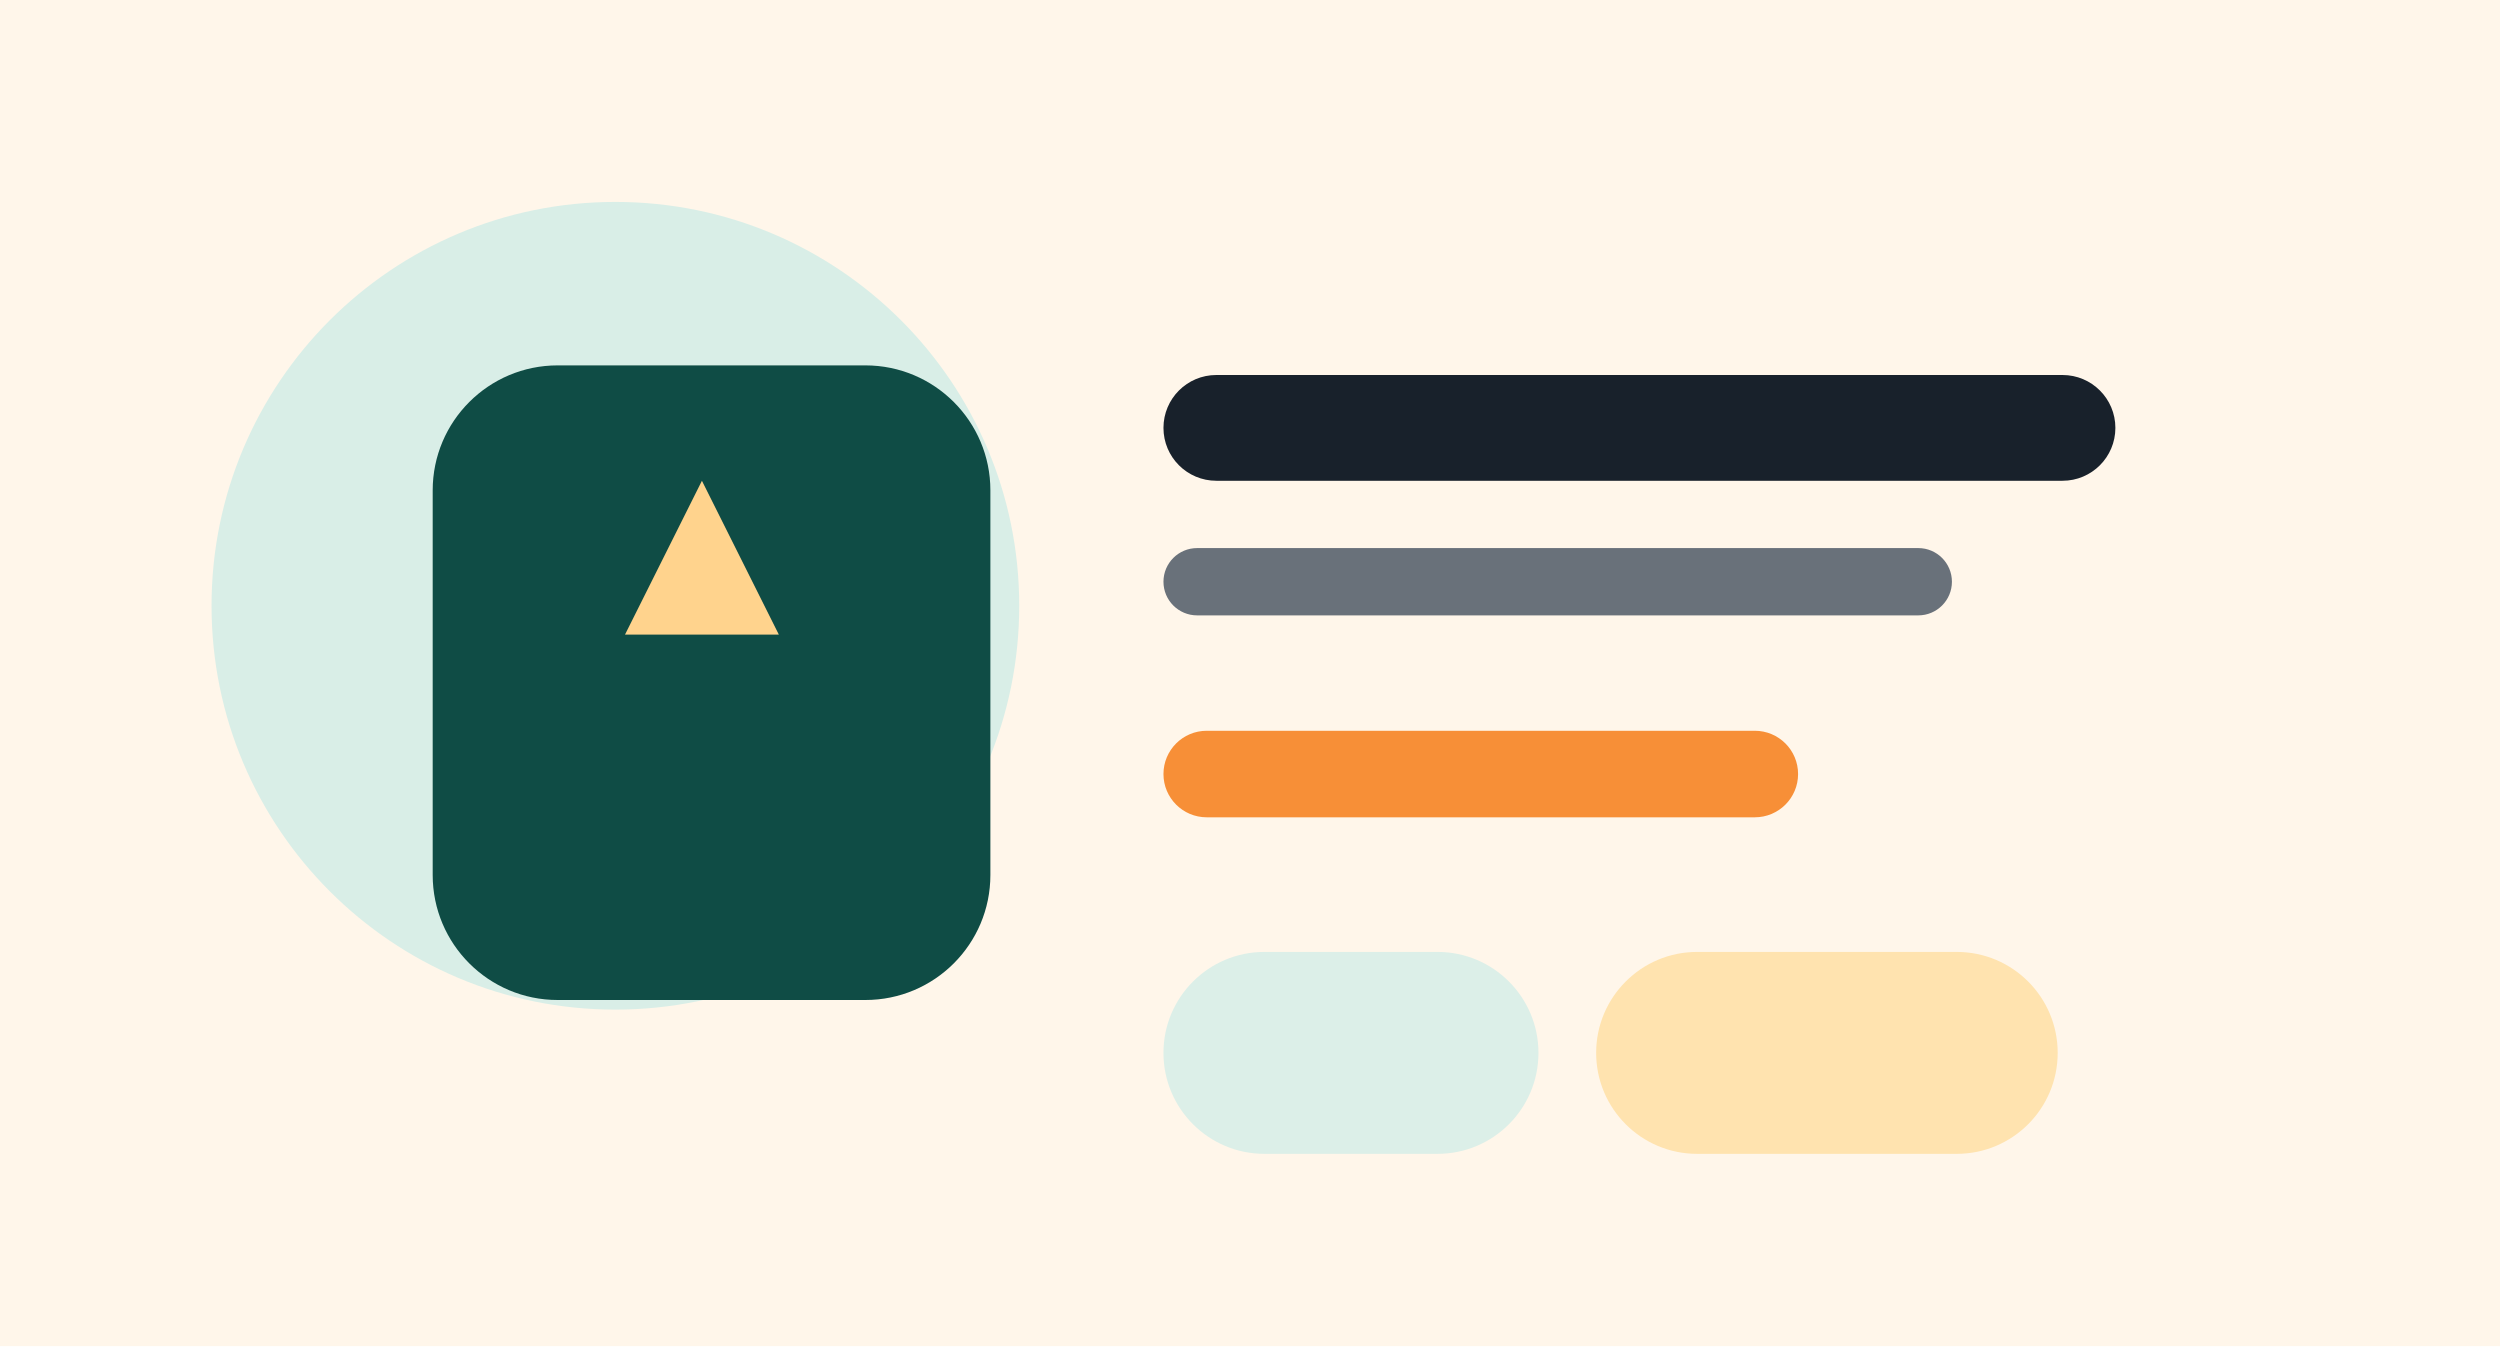
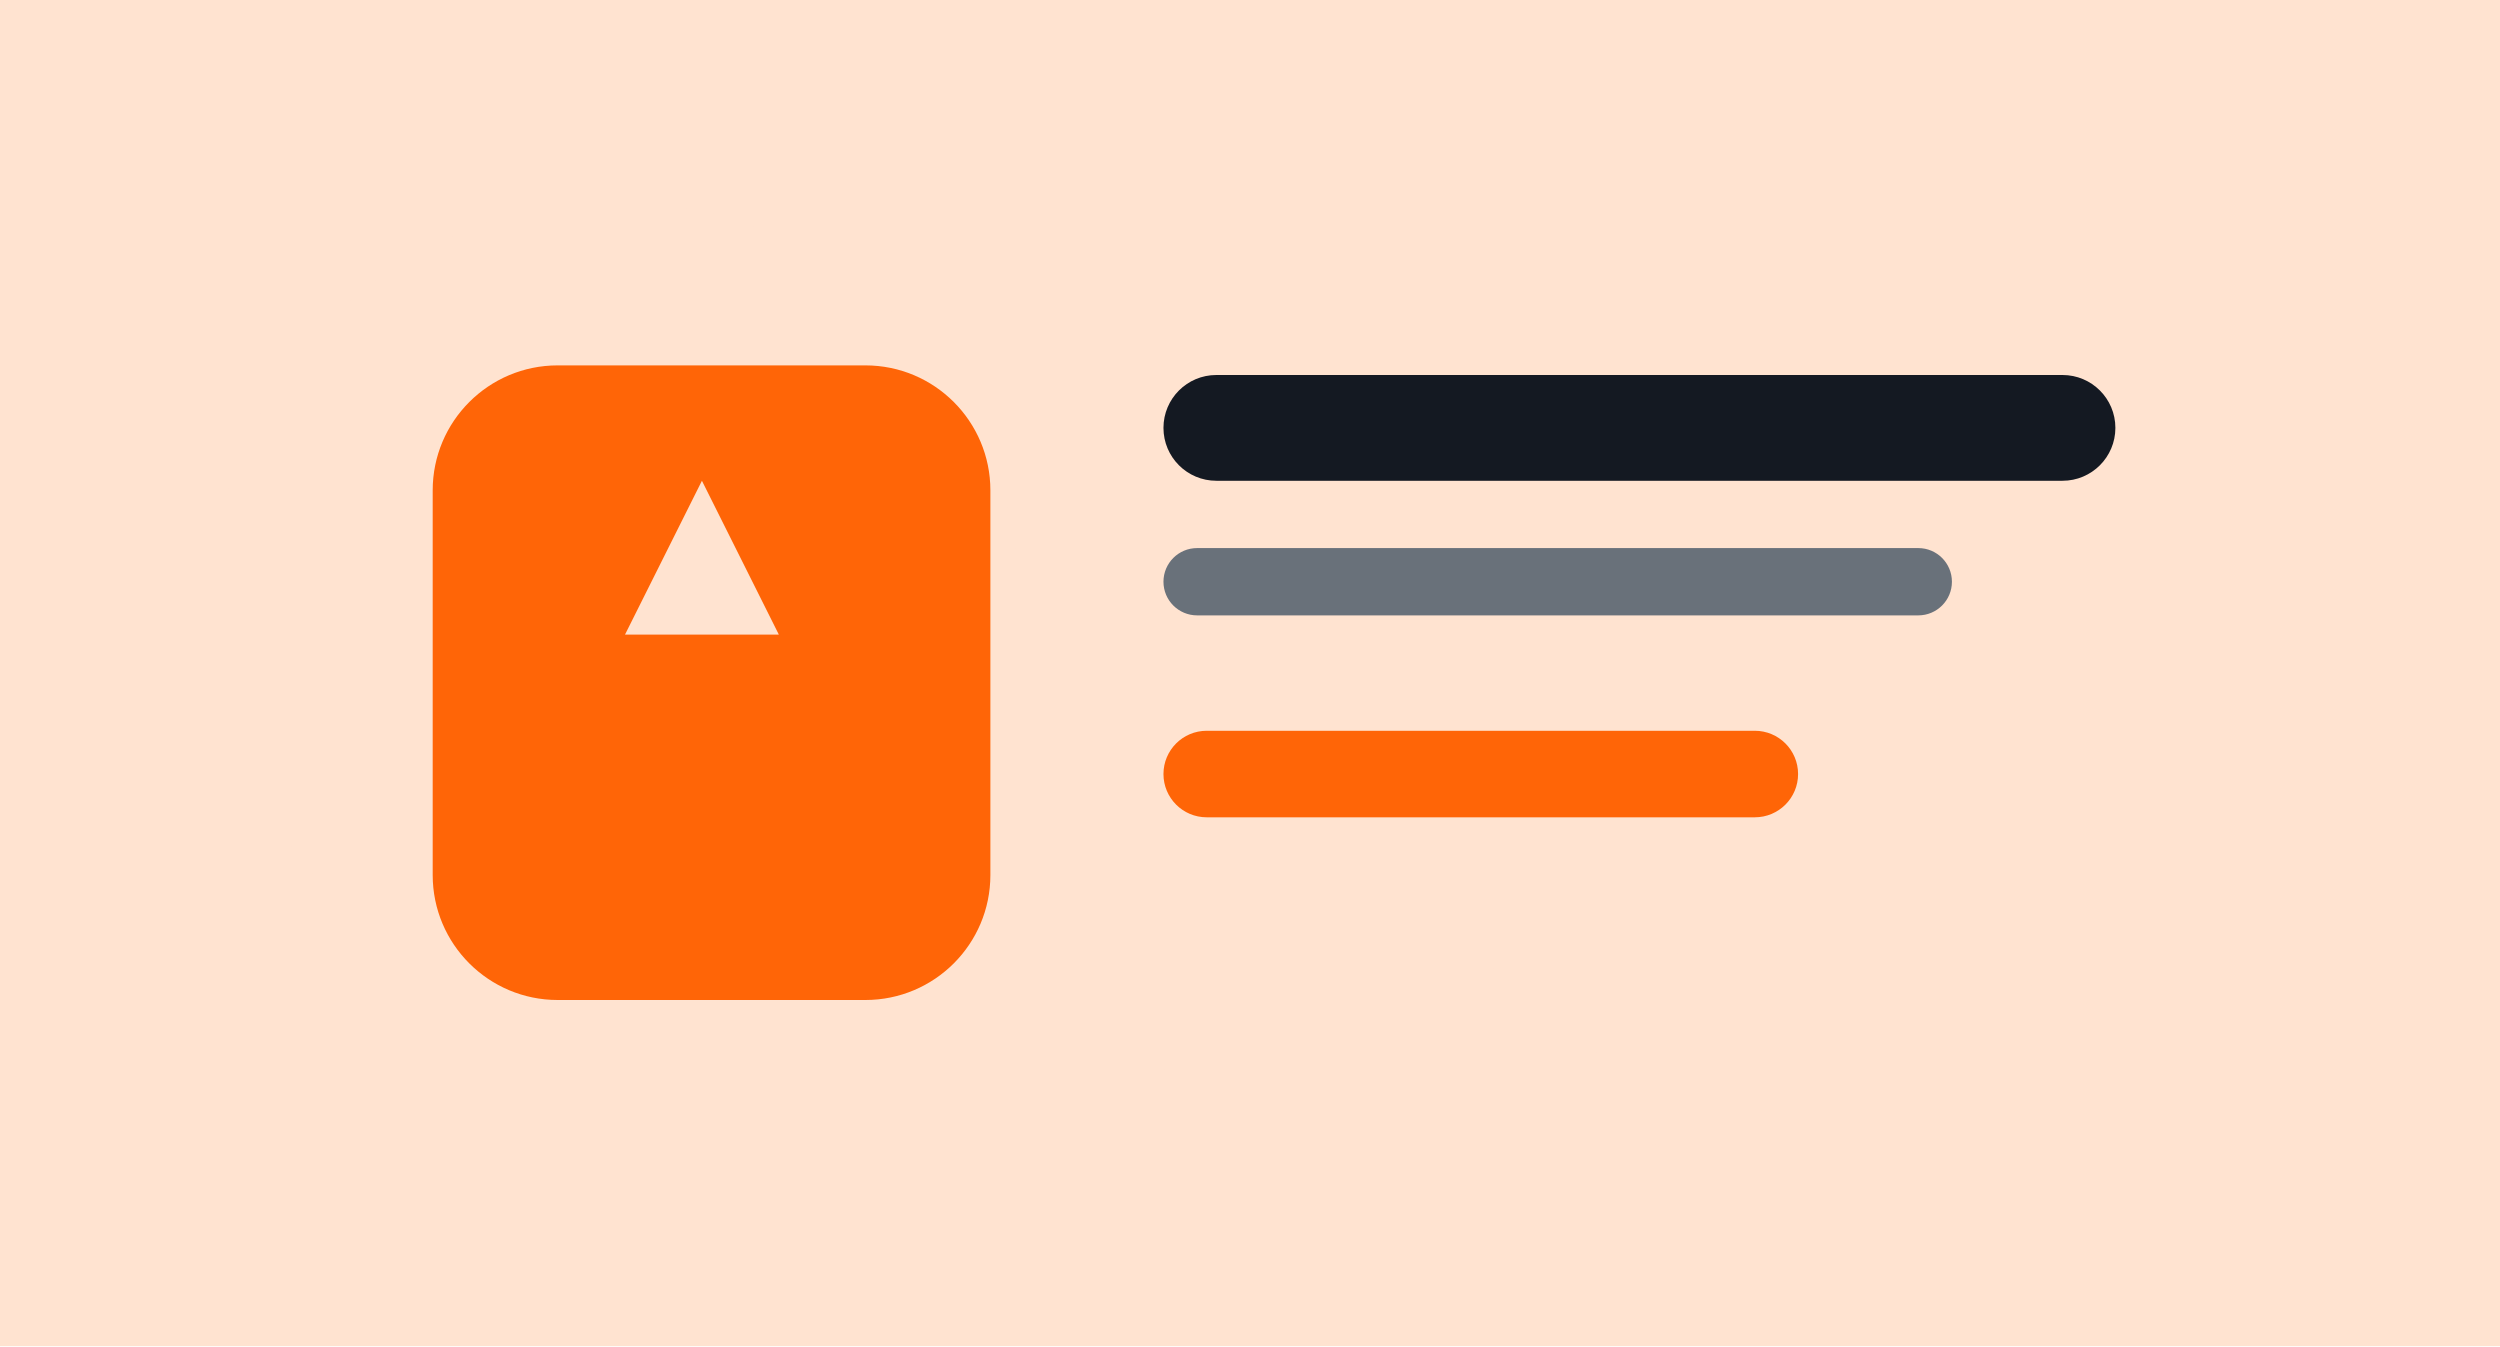
<svg xmlns="http://www.w3.org/2000/svg" width="520" height="280" viewBox="0 0 520 280" fill="none">
-   <rect width="520" height="280" fill="#FFF6EA" />
-   <circle cx="128" cy="126" r="84" fill="#D9EEE7" />
-   <path d="M116 76H180C194.359 76 206 87.641 206 102V182C206 196.359 194.359 208 180 208H116C101.641 208 90 196.359 90 182V102C90 87.641 101.641 76 116 76Z" fill="#0F4C45" />
-   <path d="M146 100L162 132H130L146 100Z" fill="#FFD38D" />
-   <rect x="242" y="78" width="198" height="22" rx="11" fill="#18212B" />
+   <rect width="520" height="280" fill="#FFE3D0" />
+   <circle cx="128" cy="126" r="84" fill="#ffe3d0" />
+   <path d="M116 76H180C194.359 76 206 87.641 206 102V182C206 196.359 194.359 208 180 208H116C101.641 208 90 196.359 90 182V102C90 87.641 101.641 76 116 76Z" fill="#ff6507" />
+   <path d="M146 100L162 132H130L146 100Z" fill="#FFE3D0" />
+   <rect x="242" y="78" width="198" height="22" rx="11" fill="#141922" />
  <rect x="242" y="114" width="164" height="14" rx="7" fill="#69717A" />
-   <rect x="242" y="152" width="132" height="18" rx="9" fill="#F78F37" />
-   <rect x="242" y="198" width="78" height="42" rx="21" fill="#DCEFE8" />
-   <rect x="332" y="198" width="96" height="42" rx="21" fill="#FFE3AF" />
+   <rect x="242" y="152" width="132" height="18" rx="9" fill="#FF6507" />
+   <rect x="242" y="198" width="78" height="42" rx="21" fill="#ffe3d0" />
+   <rect x="332" y="198" width="96" height="42" rx="21" fill="#FFE3D0" />
</svg>
